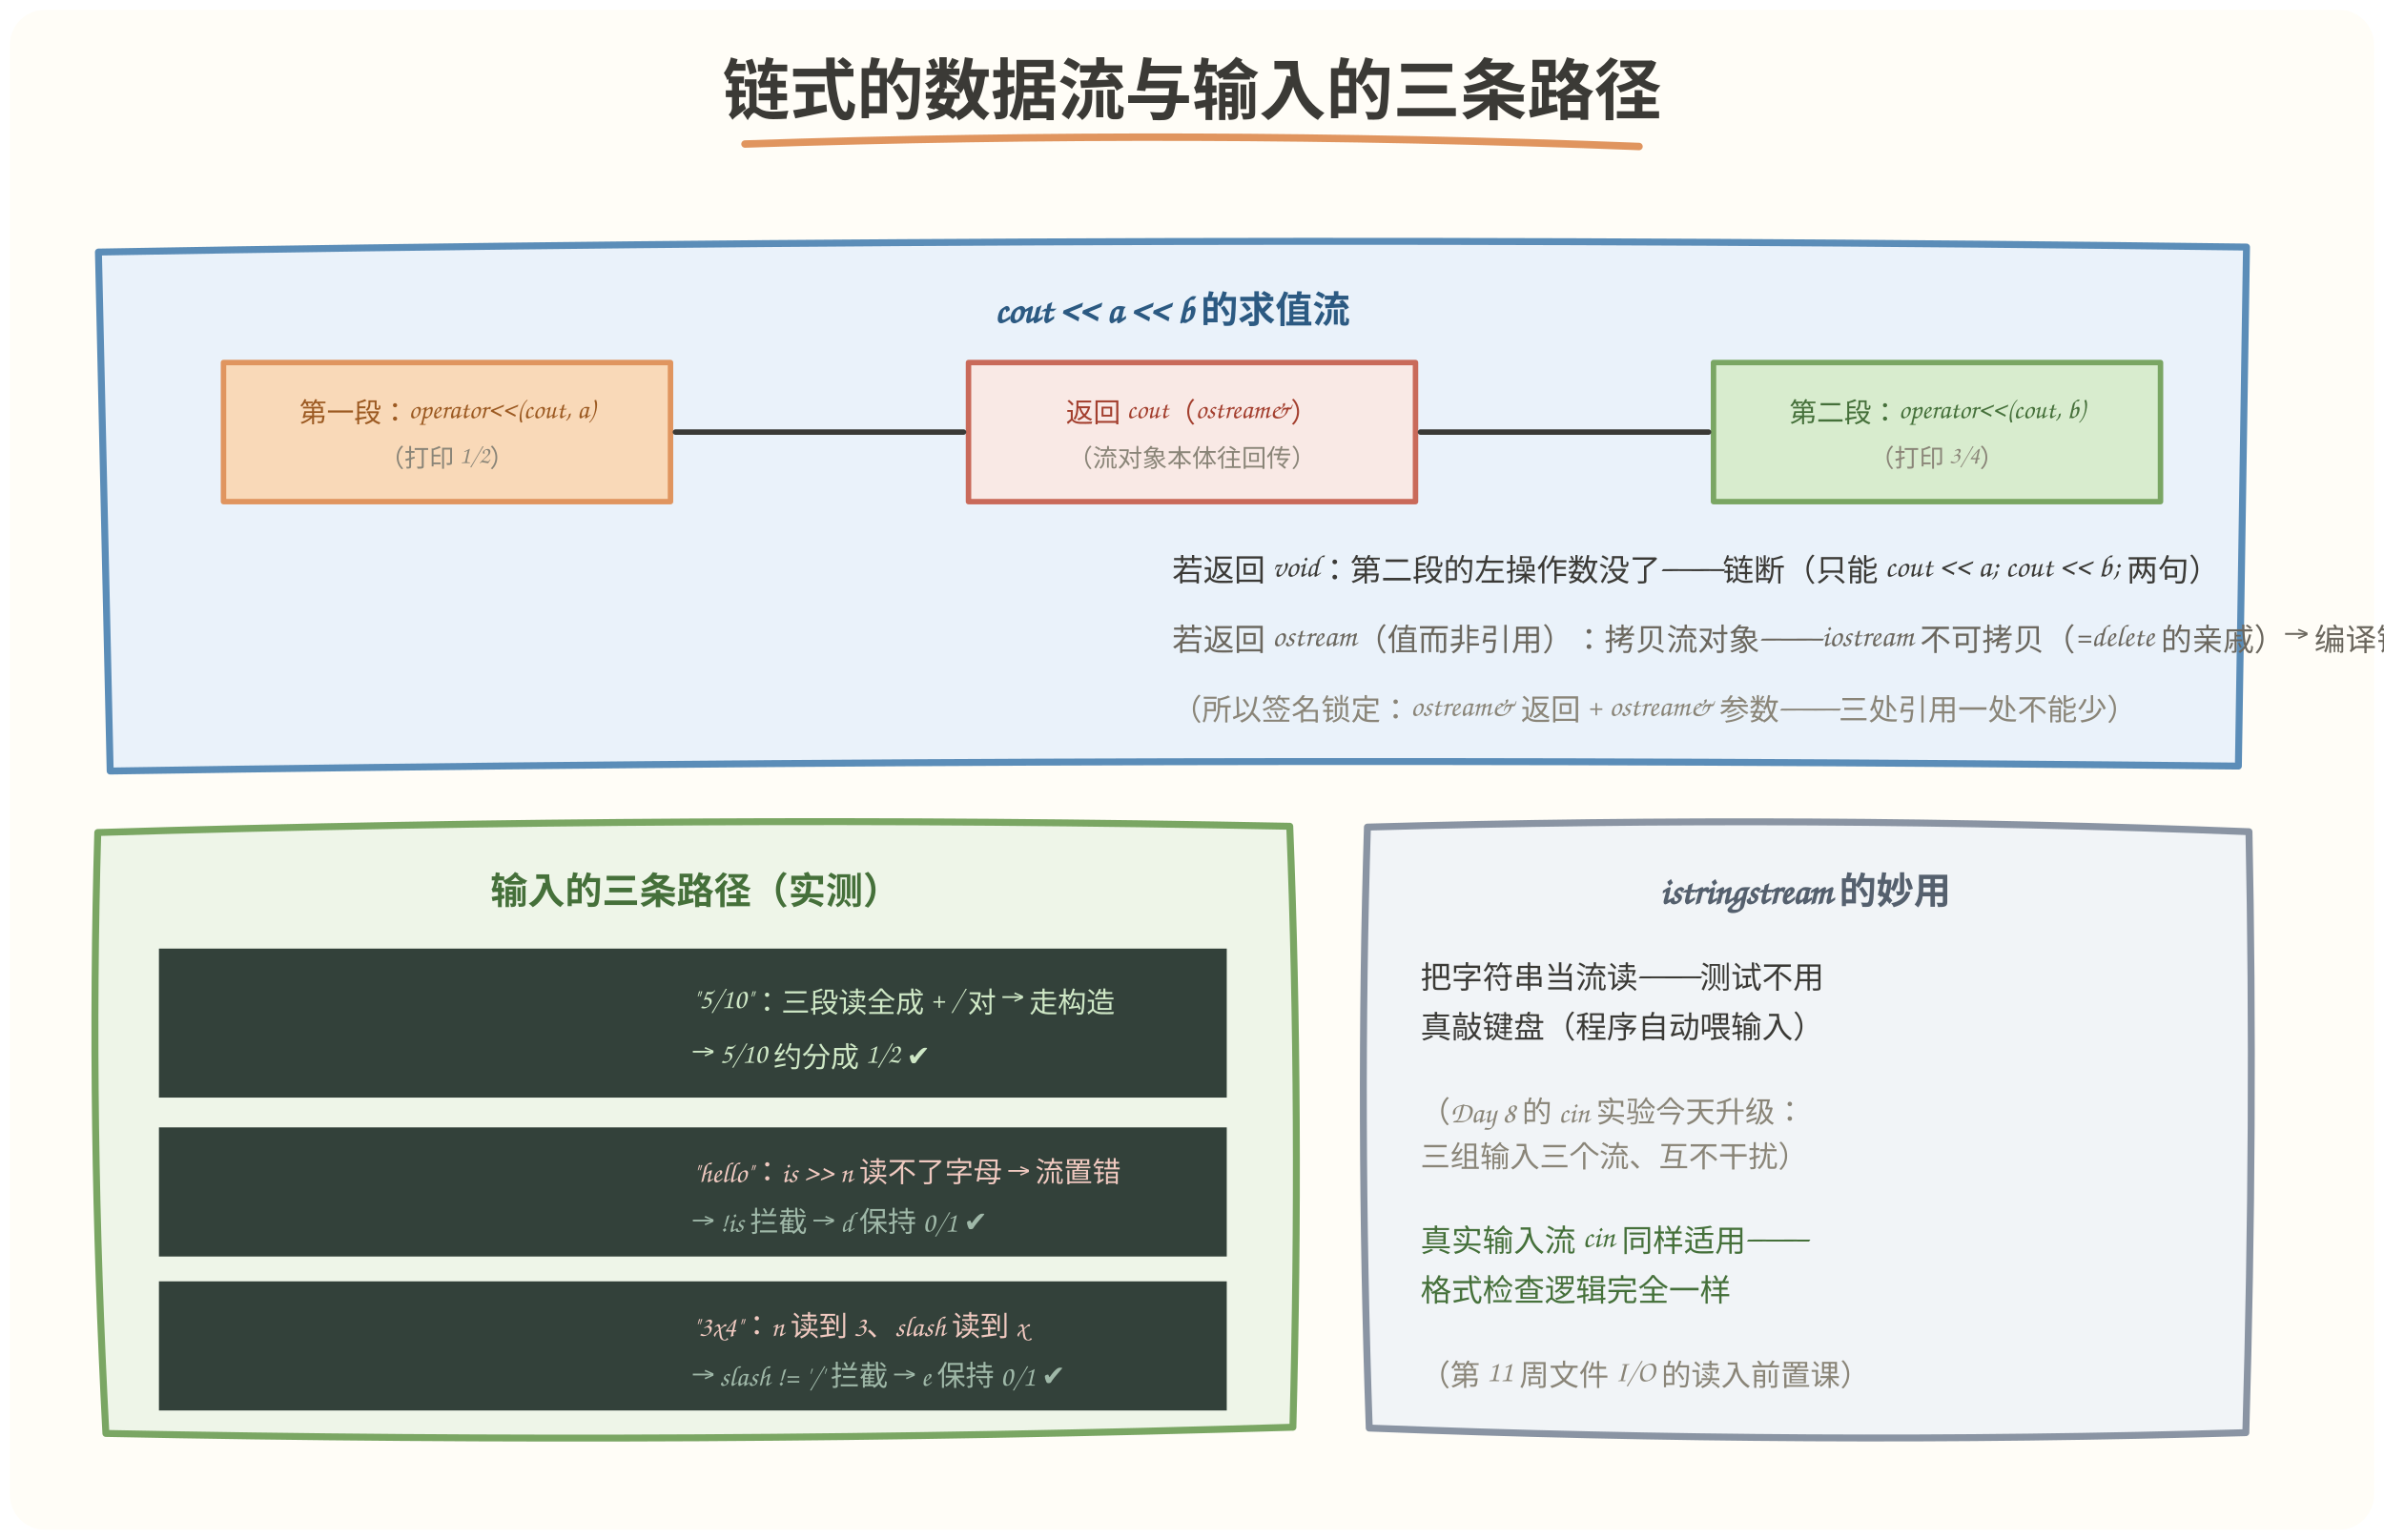
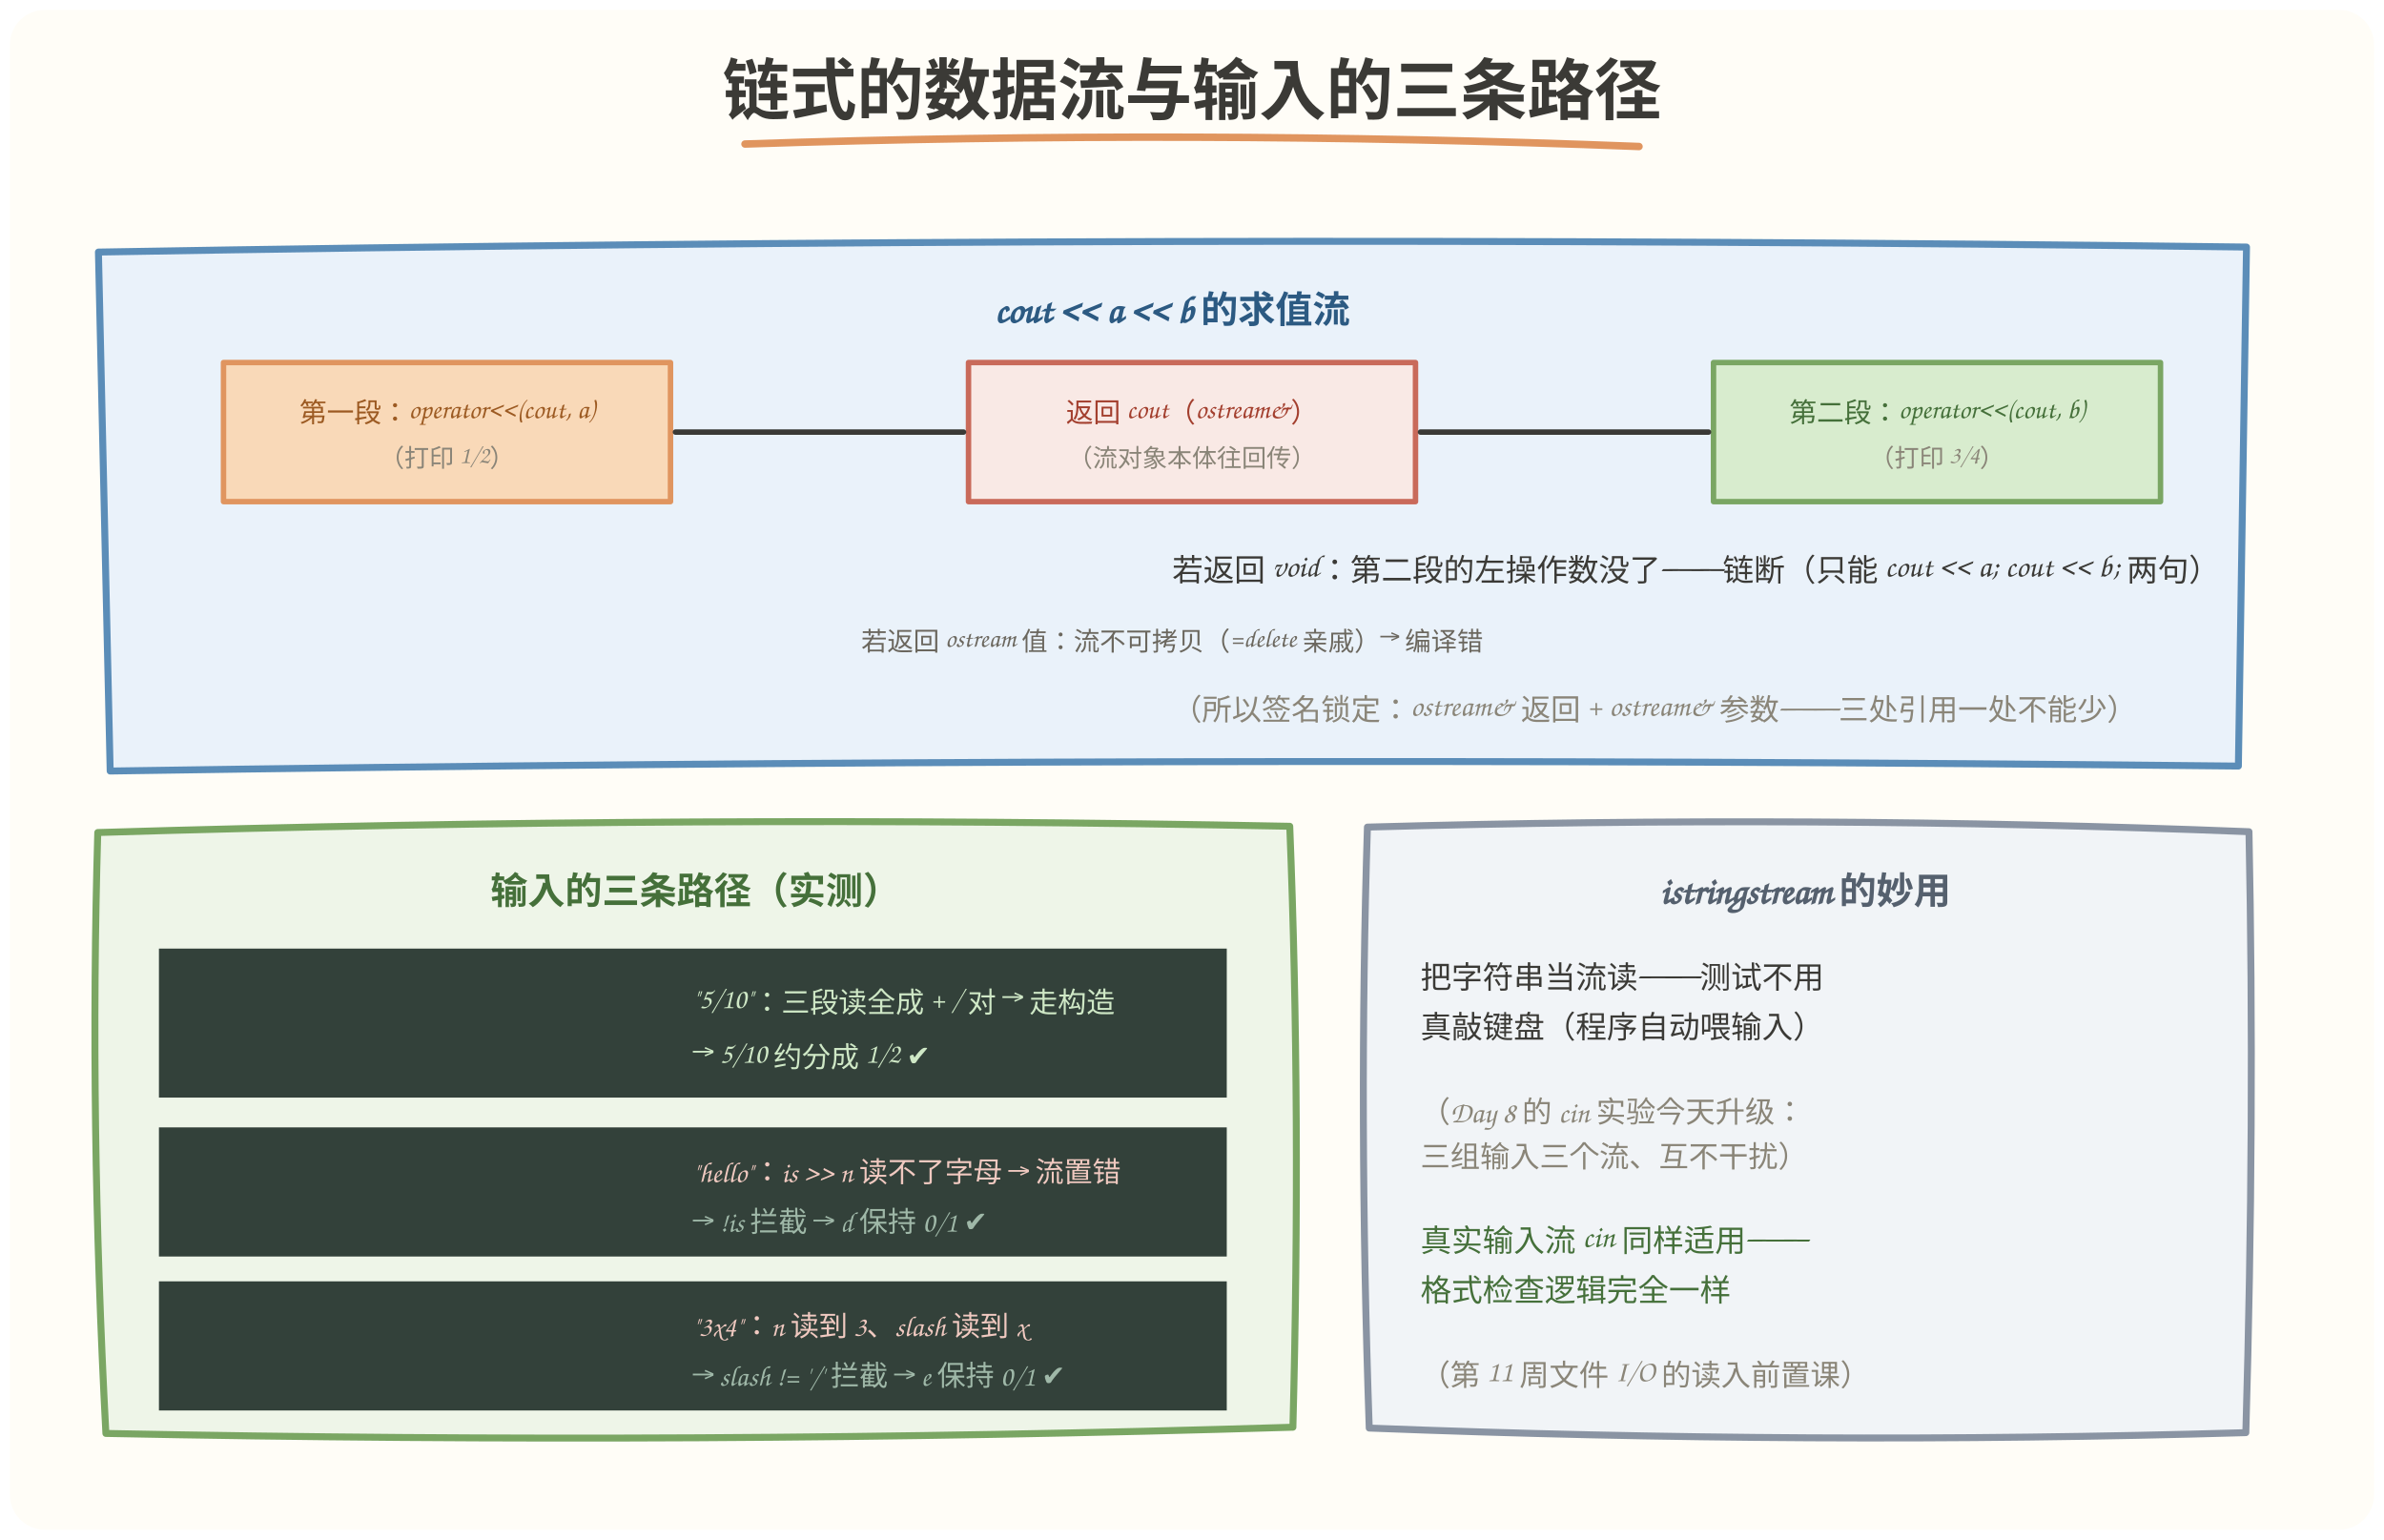
<svg xmlns="http://www.w3.org/2000/svg" viewBox="0 0 960 620" font-family="'Kaiti SC','KaiTi','Comic Sans MS',cursive">
  <rect x="4" y="4" width="952" height="612" rx="14" fill="#fffdf7" />
  <g stroke-linecap="round" stroke-linejoin="round">
    <text x="480" y="46" text-anchor="middle" font-size="27" font-weight="bold" fill="#3b3a36">链式的数据流与输入的三条路径</text>
    <path d="M 300,58 Q 480,52 660,59" fill="none" stroke="#e0955f" stroke-width="3" />
    <path d="M 40,100 Q 470,94 905,101 L 901,310 Q 470,304 44,309 Z" fill="#eaf2fa" stroke="#5b8db8" stroke-width="2.8" transform="rotate(-0.2 472 205)" />
    <text x="472" y="130" text-anchor="middle" font-size="15" font-weight="bold" fill="#2c5a82">cout &lt;&lt; a &lt;&lt; b 的求值流</text>
    <rect x="90" y="146" width="180" height="56" fill="#f9d9b8" stroke="#e0955f" stroke-width="2.2" />
    <text x="180" y="170" text-anchor="middle" font-size="11" fill="#9c5a22">第一段：operator&lt;&lt;(cout, a)</text>
    <text x="180" y="188" text-anchor="middle" font-size="10" fill="#8a8578">（打印 1/2）</text>
    <rect x="390" y="146" width="180" height="56" fill="#f9e9e5" stroke="#c96a5a" stroke-width="2.2" />
    <text x="480" y="170" text-anchor="middle" font-size="11" fill="#a33f2e">返回 cout（ostream&amp;）</text>
    <text x="480" y="188" text-anchor="middle" font-size="10" fill="#8a8578">（流对象本体往回传）</text>
    <rect x="690" y="146" width="180" height="56" fill="#d8ecce" stroke="#7aa663" stroke-width="2.2" />
    <text x="780" y="170" text-anchor="middle" font-size="11" fill="#45703a">第二段：operator&lt;&lt;(cout, b)</text>
    <text x="780" y="188" text-anchor="middle" font-size="10" fill="#8a8578">（打印 3/4）</text>
    <path d="M 272,174 Q 330,174 388,174" fill="none" stroke="#3b3a36" stroke-width="2.2" />
    <path d="M 572,174 Q 630,174 688,174" fill="none" stroke="#3b3a36" stroke-width="2.2" />
    <text x="472" y="234" font-size="12.5" fill="#3b3a36">若返回 void：第二段的左操作数没了——链断（只能 cout &lt;&lt; a; cout &lt;&lt; b; 两句）</text>
-     <text x="472" y="262" font-size="12.5" fill="#6b675e">若返回 ostream（值而非引用）：拷贝流对象——iostream 不可拷贝（=delete 的亲戚）→ 编译错</text>
+     <text x="472" y="262" text-anchor="middle" font-size="10.5" fill="#6b675e">若返回 ostream 值：流不可拷贝（=delete 亲戚）→ 编译错</text>
    <text x="472" y="290" font-size="12" fill="#8a8578">（所以签名锁定：ostream&amp; 返回 + ostream&amp; 参数——三处引用一处不能少）</text>
    <path d="M 40,334 Q 280,328 520,334 Q 524,450 520,576 Q 280,582 42,576 Q 36,450 40,334 Z" fill="#eef5e8" stroke="#7aa663" stroke-width="2.8" transform="rotate(-0.3 280 455)" />
    <text x="280" y="364" text-anchor="middle" font-size="15" font-weight="bold" fill="#45703a">输入的三条路径（实测）</text>
    <rect x="64" y="382" width="430" height="60" fill="#33413a" />
    <text x="279" y="406" font-size="11.5" fill="#cfe8c6">"5/10"：三段读全成 + / 对 → 走构造</text>
    <text x="279" y="428" font-size="11.5" fill="#cfe8c6">　→ 5/10 约分成 1/2 ✔</text>
    <rect x="64" y="454" width="430" height="52" fill="#33413a" />
    <text x="279" y="476" font-size="11.5" fill="#f0c9c0">"hello"：is &gt;&gt; n 读不了字母 → 流置错</text>
    <text x="279" y="496" font-size="11.5" fill="#9fb8a8">　→ !is 拦截 → d 保持 0/1 ✔</text>
    <rect x="64" y="516" width="430" height="52" fill="#33413a" />
    <text x="279" y="538" font-size="11.5" fill="#f0c9c0">"3x4"：n 读到 3、slash 读到 x</text>
    <text x="279" y="558" font-size="11.5" fill="#9fb8a8">　→ slash != '/' 拦截 → e 保持 0/1 ✔</text>
    <path d="M 550,334 Q 730,328 905,334 Q 908,450 905,576 Q 730,582 552,576 Q 547,450 550,334 Z" fill="#f1f4f7" stroke="#8a94a3" stroke-width="2.8" transform="rotate(0.3 727 455)" />
    <text x="727" y="364" text-anchor="middle" font-size="15" font-weight="bold" fill="#55606e">istringstream 的妙用</text>
    <text x="572" y="398" font-size="12.5" fill="#3b3a36">把字符串当流读——测试不用</text>
    <text x="572" y="418" font-size="12.5" fill="#3b3a36">　真敲键盘（程序自动喂输入）</text>
    <text x="572" y="452" font-size="12" fill="#8a8578">（Day 8 的 cin 实验今天升级：</text>
    <text x="572" y="470" font-size="12" fill="#8a8578">　三组输入三个流、互不干扰）</text>
    <text x="572" y="504" font-size="12.5" fill="#45703a">真实输入流 cin 同样适用——</text>
    <text x="572" y="524" font-size="12.5" fill="#45703a">　格式检查逻辑完全一样</text>
    <text x="572" y="558" font-size="12" fill="#8a8578">（第 11 周文件 I/O 的读入前置课）</text>
  </g>
</svg>
